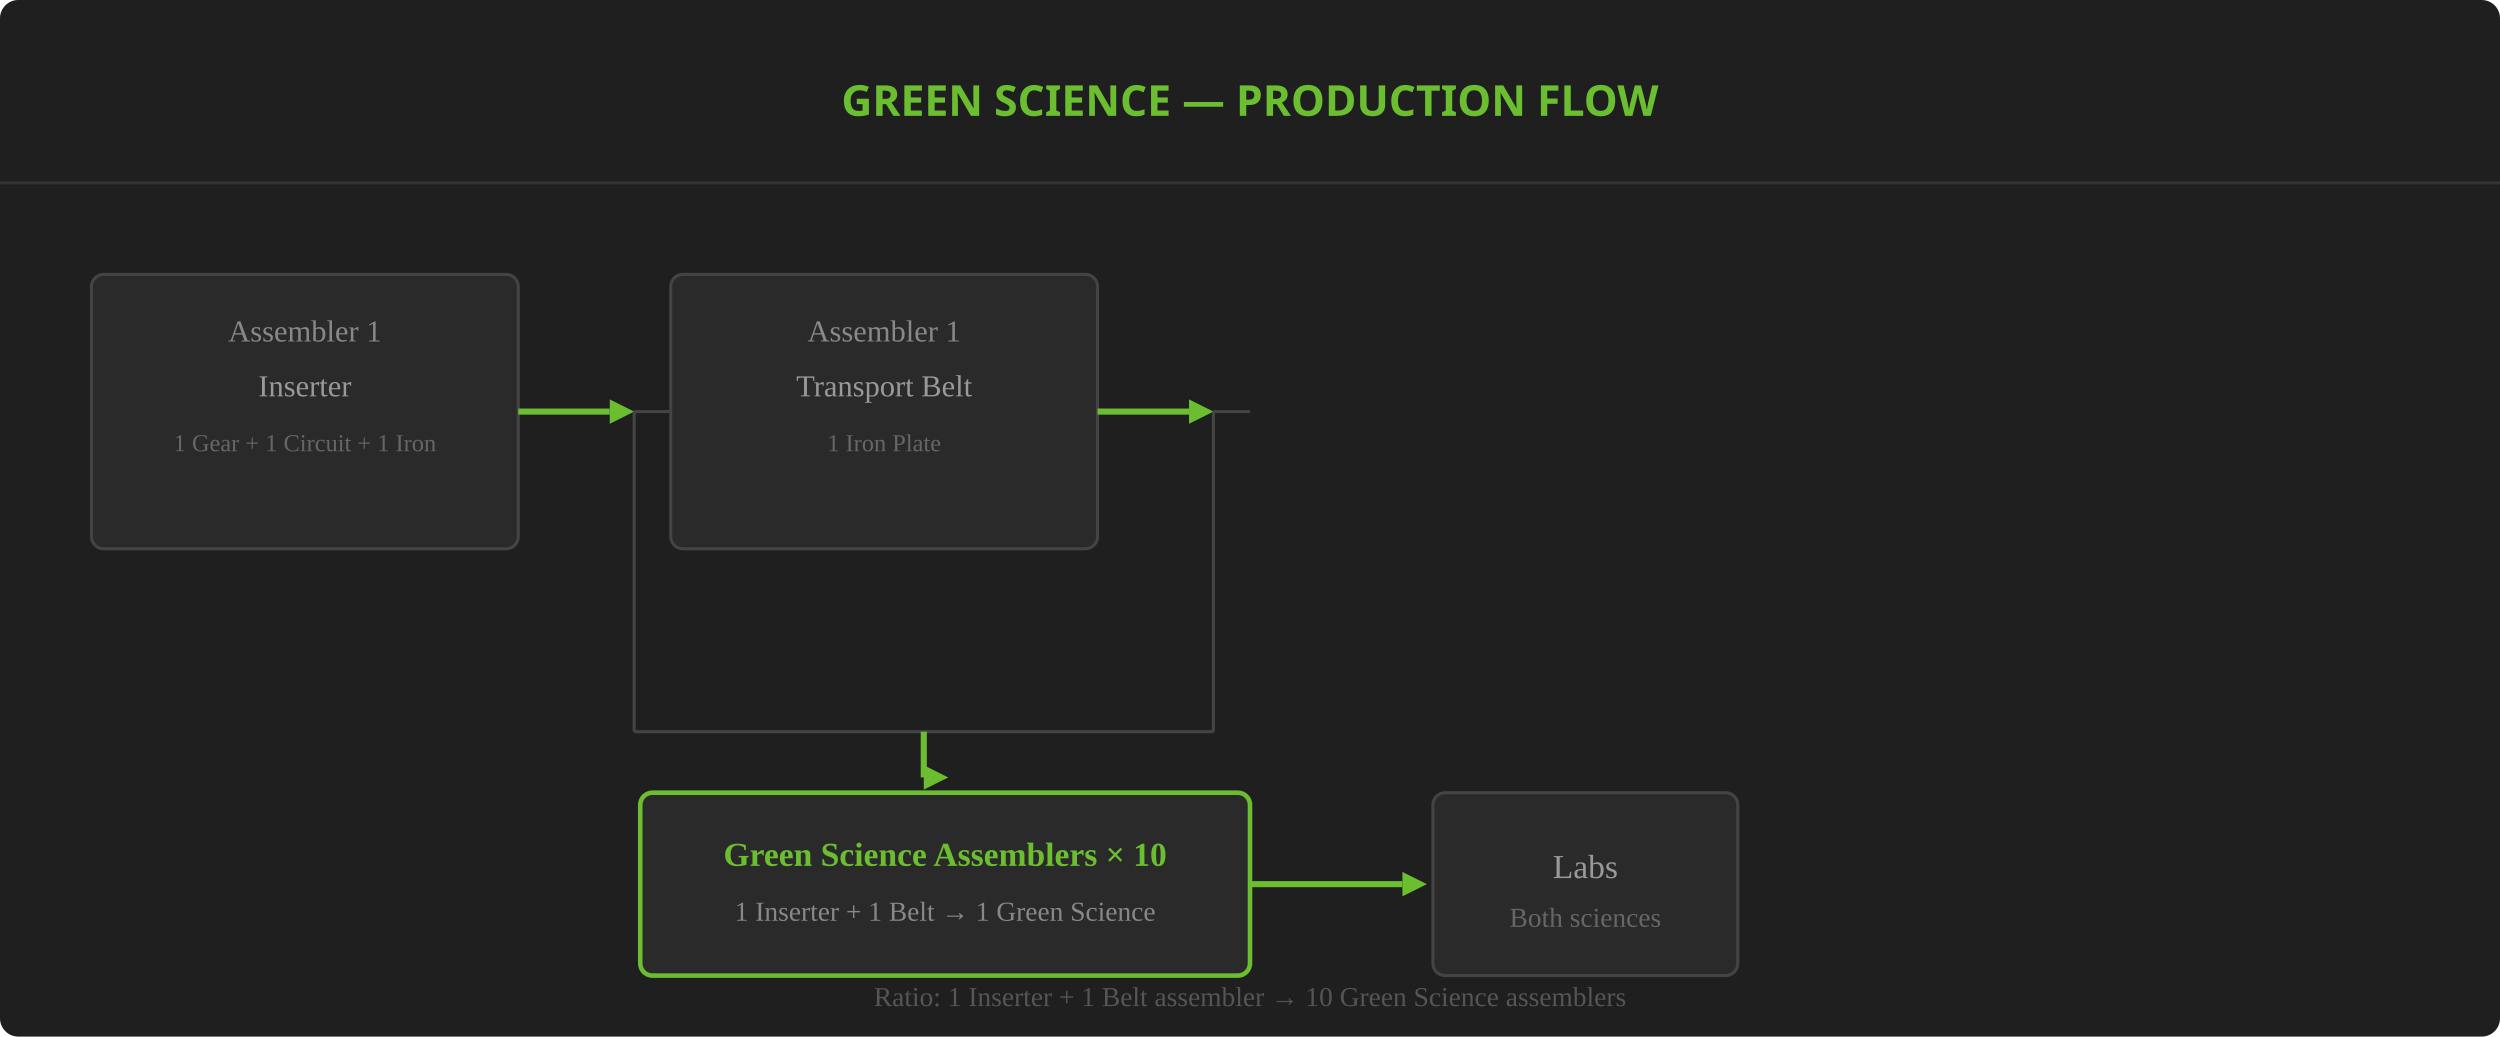
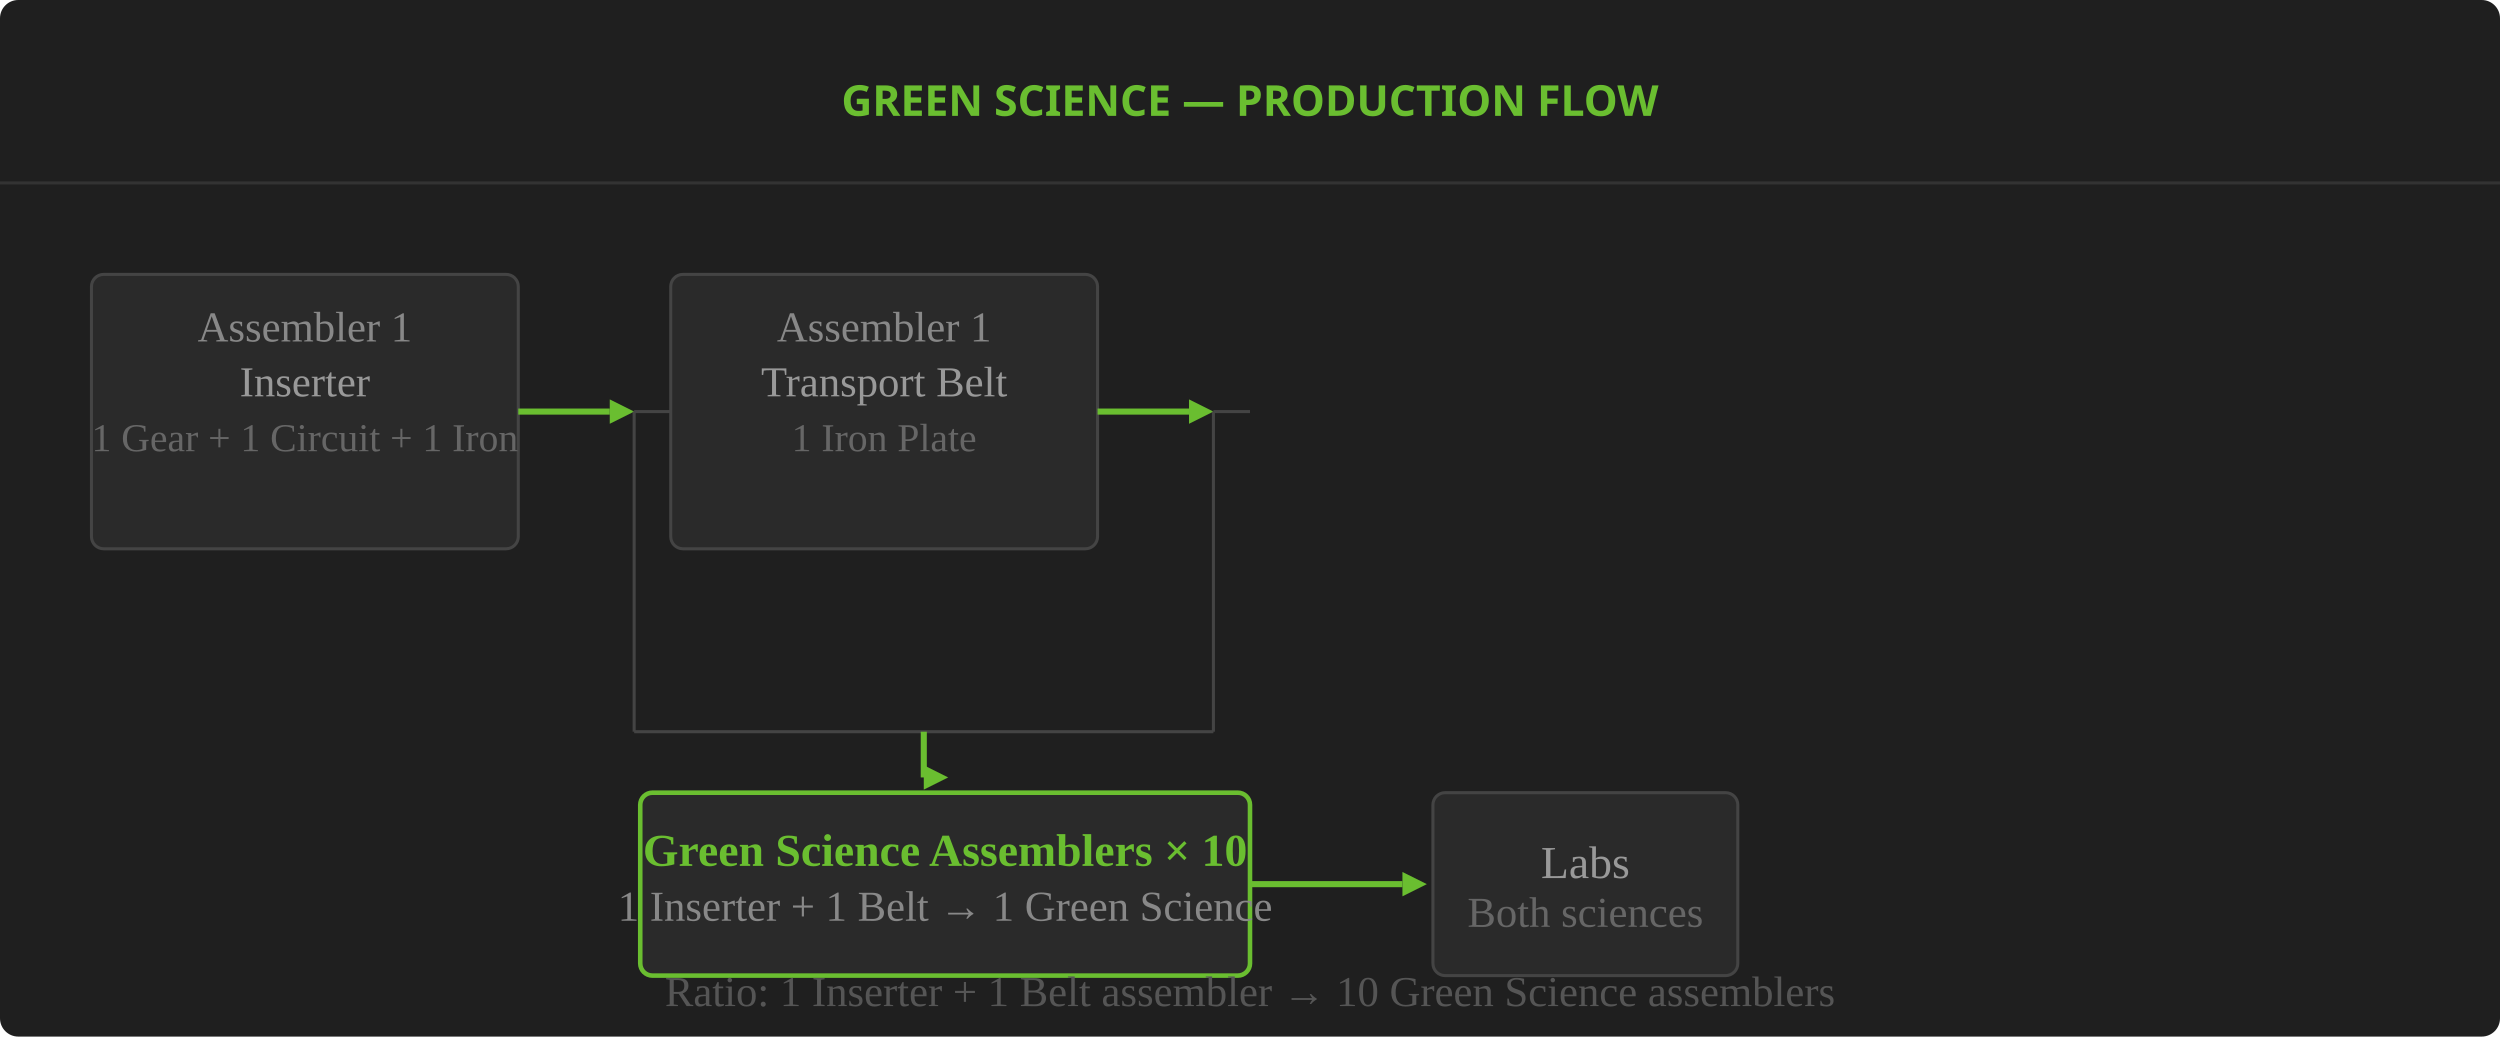
<svg xmlns="http://www.w3.org/2000/svg" viewBox="0 0 820 340" width="820" height="340">
  <defs>
    <filter id="g">
      <feGaussianBlur stdDeviation="2" result="b" />
      <feMerge>
        <feMergeNode in="b" />
        <feMergeNode in="SourceGraphic" />
      </feMerge>
    </filter>
  </defs>
  <rect width="820" height="340" fill="#1f1f1f" rx="6" />
  <line x1="0" y1="60" x2="820" y2="60" stroke="#333" stroke-width="1" />
  <text x="410" y="38" text-anchor="middle" font-family="Orbitron,sans-serif" font-size="14" font-weight="900" fill="#6abe30">GREEN SCIENCE — PRODUCTION FLOW</text>
  <rect x="30" y="90" width="140" height="90" rx="4" fill="#2a2a2a" stroke="#444" />
-   <text x="100" y="112" text-anchor="middle" font-size="10" fill="#888">Assembler 1</text>
-   <text x="100" y="130" text-anchor="middle" font-size="10" fill="#999">Inserter</text>
-   <text x="100" y="148" text-anchor="middle" font-size="8" fill="#666">1 Gear + 1 Circuit + 1 Iron</text>
+   <text x="100" y="112" text-anchor="middle" font-size="14" fill="#888">Assembler 1</text>
+   <text x="100" y="130" text-anchor="middle" font-size="14" fill="#999">Inserter</text>
+   <text x="100" y="148" text-anchor="middle" font-size="13" fill="#666">1 Gear + 1 Circuit + 1 Iron</text>
  <line x1="170" y1="135" x2="200" y2="135" stroke="#6abe30" stroke-width="2" />
  <polygon points="200,131 208,135 200,139" fill="#6abe30" />
  <rect x="220" y="90" width="140" height="90" rx="4" fill="#2a2a2a" stroke="#444" />
-   <text x="290" y="112" text-anchor="middle" font-size="10" fill="#888">Assembler 1</text>
-   <text x="290" y="130" text-anchor="middle" font-size="10" fill="#999">Transport Belt</text>
-   <text x="290" y="148" text-anchor="middle" font-size="8" fill="#666">1 Iron Plate</text>
+   <text x="290" y="112" text-anchor="middle" font-size="14" fill="#888">Assembler 1</text>
+   <text x="290" y="130" text-anchor="middle" font-size="14" fill="#999">Transport Belt</text>
+   <text x="290" y="148" text-anchor="middle" font-size="13" fill="#666">1 Iron Plate</text>
  <line x1="360" y1="135" x2="390" y2="135" stroke="#6abe30" stroke-width="2" />
  <polygon points="390,131 398,135 390,139" fill="#6abe30" />
  <line x1="208" y1="135" x2="220" y2="135" stroke="#444" />
  <line x1="208" y1="135" x2="208" y2="240" stroke="#444" />
  <line x1="398" y1="135" x2="410" y2="135" stroke="#444" />
  <line x1="398" y1="135" x2="398" y2="240" stroke="#444" />
  <line x1="208" y1="240" x2="398" y2="240" stroke="#444" />
  <line x1="303" y1="240" x2="303" y2="255" stroke="#6abe30" stroke-width="2" />
  <polygon points="303,251 311,255 303,259" fill="#6abe30" />
  <rect x="210" y="260" width="200" height="60" rx="4" fill="#2a2a2a" stroke="#6abe30" stroke-width="1.5" />
-   <text x="310" y="284" text-anchor="middle" font-size="11" fill="#6abe30" font-weight="700">Green Science Assemblers × 10</text>
-   <text x="310" y="302" text-anchor="middle" font-size="9" fill="#888">1 Inserter + 1 Belt → 1 Green Science</text>
+   <text x="310" y="284" text-anchor="middle" font-size="15" fill="#6abe30" font-weight="700">Green Science Assemblers × 10</text>
+   <text x="310" y="302" text-anchor="middle" font-size="14" fill="#888">1 Inserter + 1 Belt → 1 Green Science</text>
  <line x1="410" y1="290" x2="460" y2="290" stroke="#6abe30" stroke-width="2" />
  <polygon points="460,286 468,290 460,294" fill="#6abe30" />
  <rect x="470" y="260" width="100" height="60" rx="4" fill="#2a2a2a" stroke="#444" />
-   <text x="520" y="288" text-anchor="middle" font-size="11" fill="#999">Labs</text>
-   <text x="520" y="304" text-anchor="middle" font-size="9" fill="#666">Both sciences</text>
-   <text x="410" y="330" text-anchor="middle" font-size="9" fill="#555">Ratio: 1 Inserter + 1 Belt assembler → 10 Green Science assemblers</text>
+   <text x="520" y="288" text-anchor="middle" font-size="15" fill="#999">Labs</text>
+   <text x="520" y="304" text-anchor="middle" font-size="14" fill="#666">Both sciences</text>
+   <text x="410" y="330" text-anchor="middle" font-size="14" fill="#555">Ratio: 1 Inserter + 1 Belt assembler → 10 Green Science assemblers</text>
</svg>
